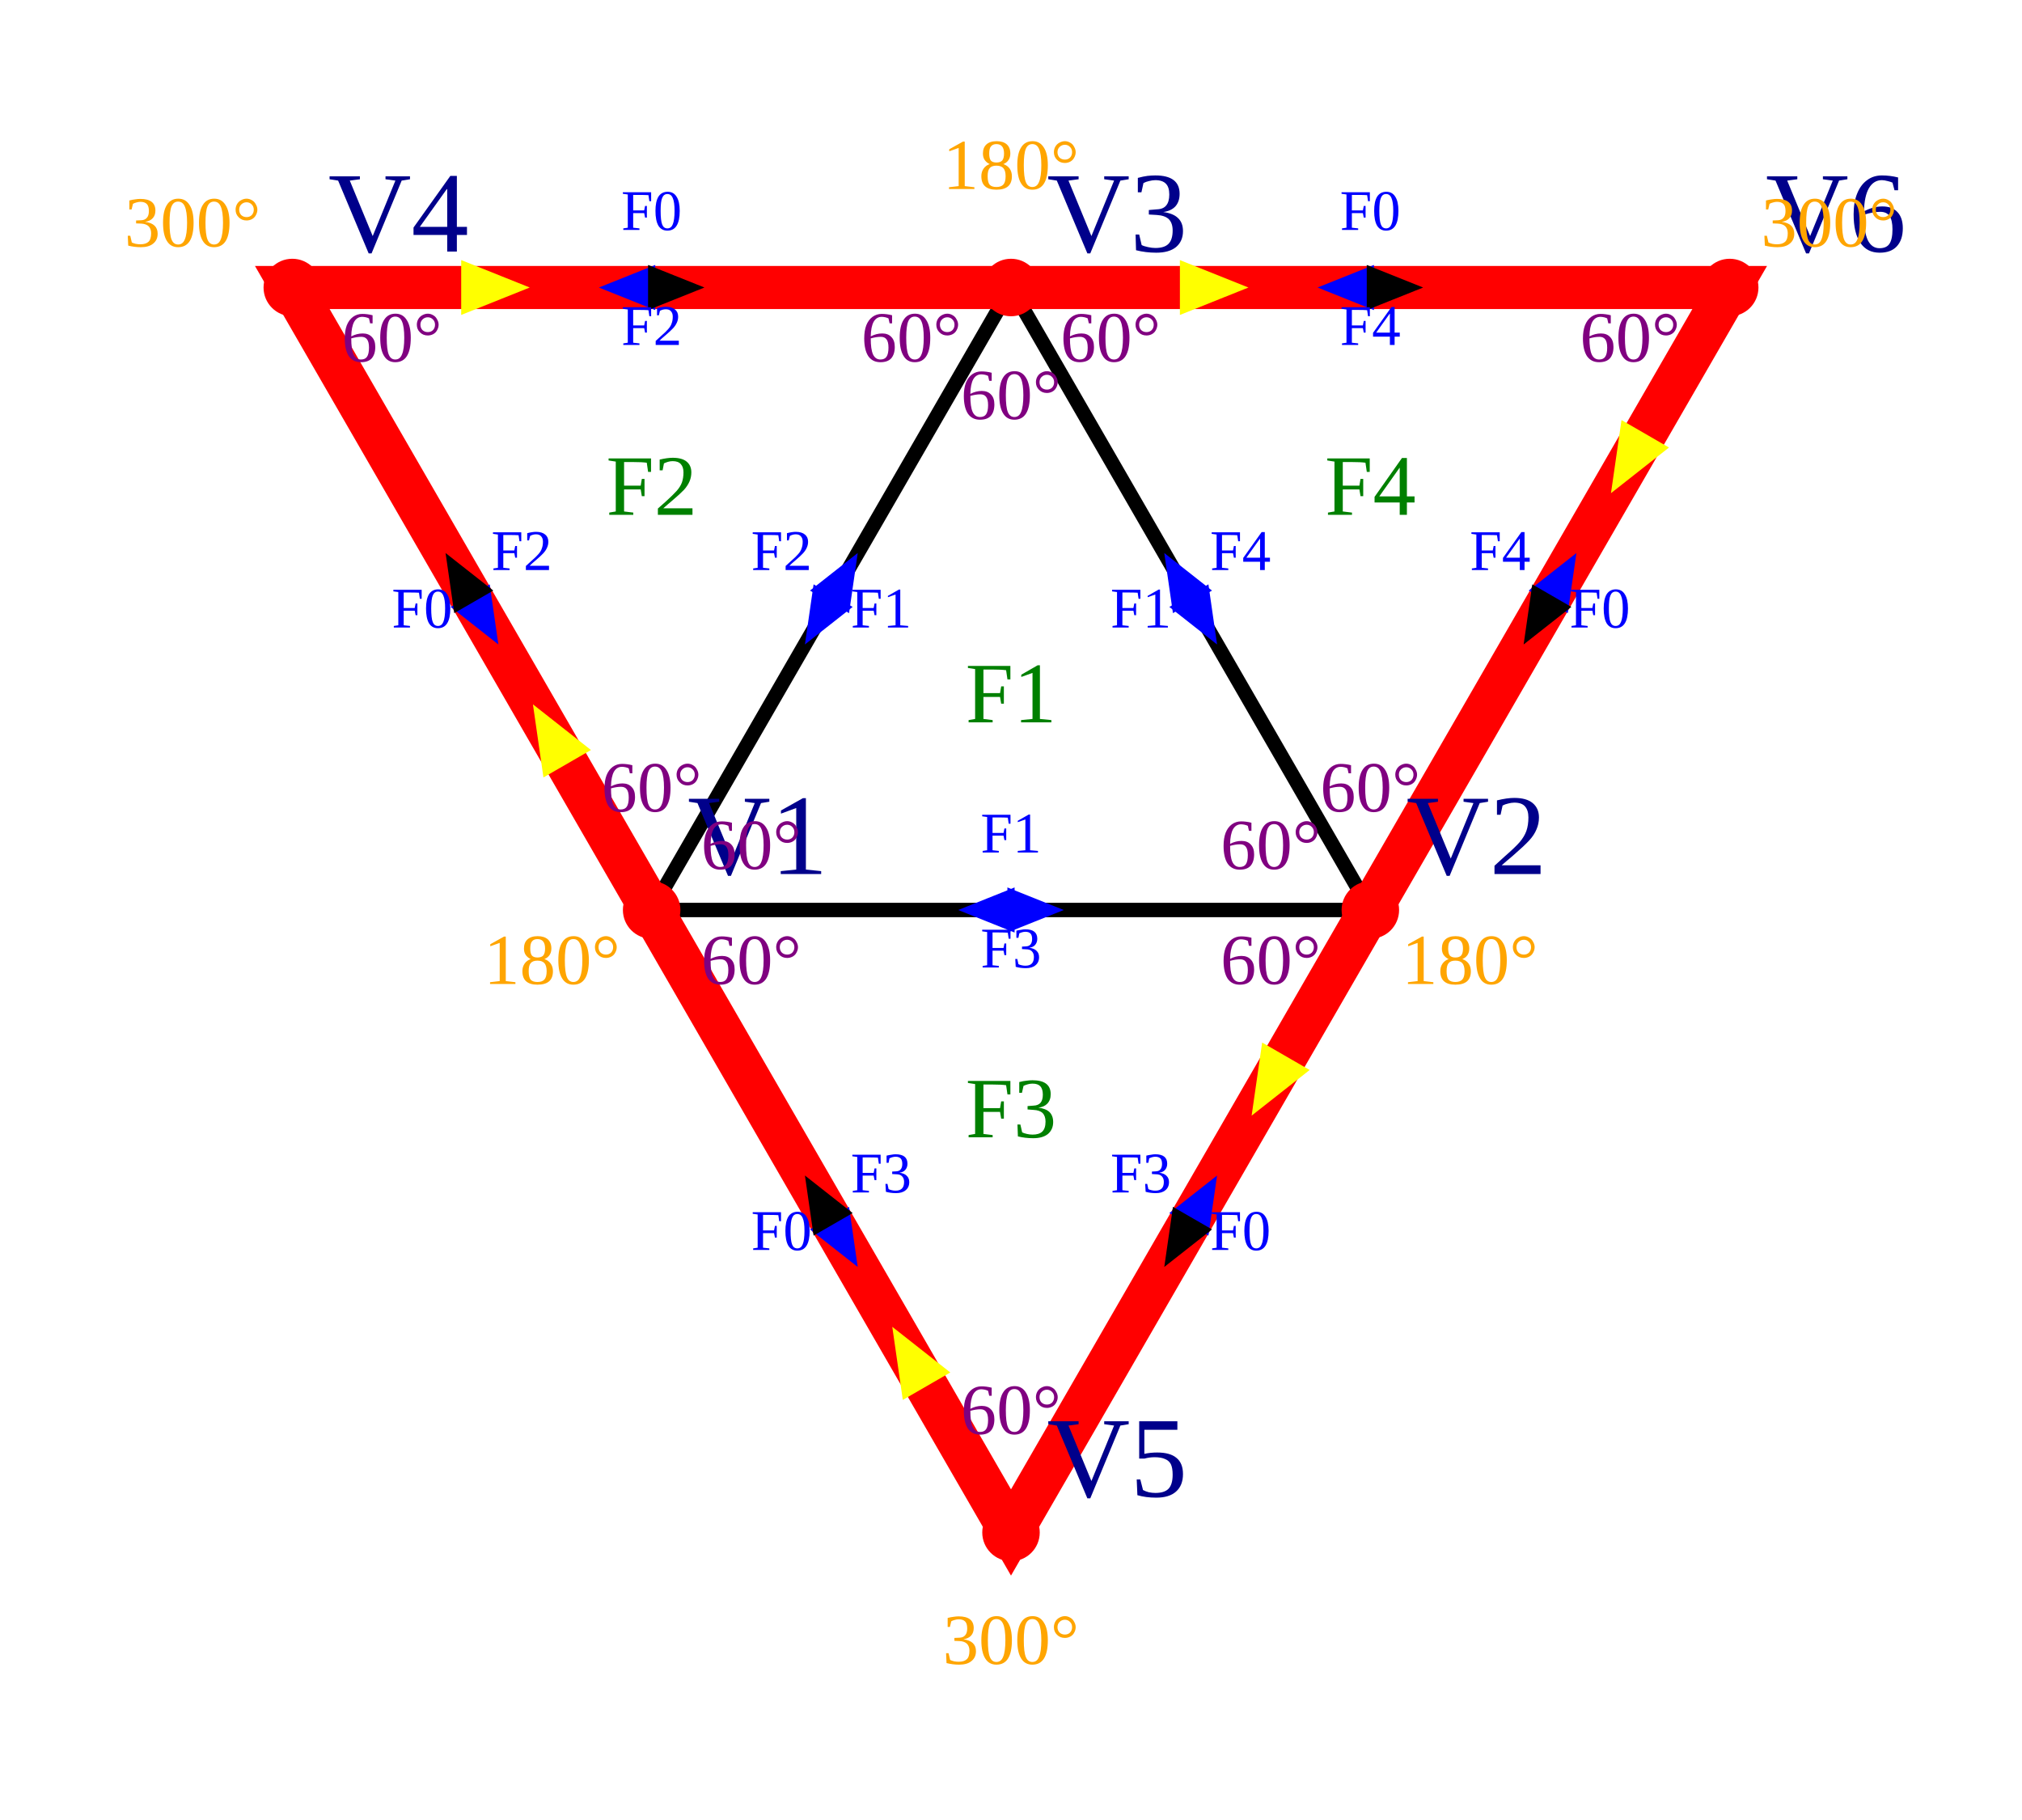
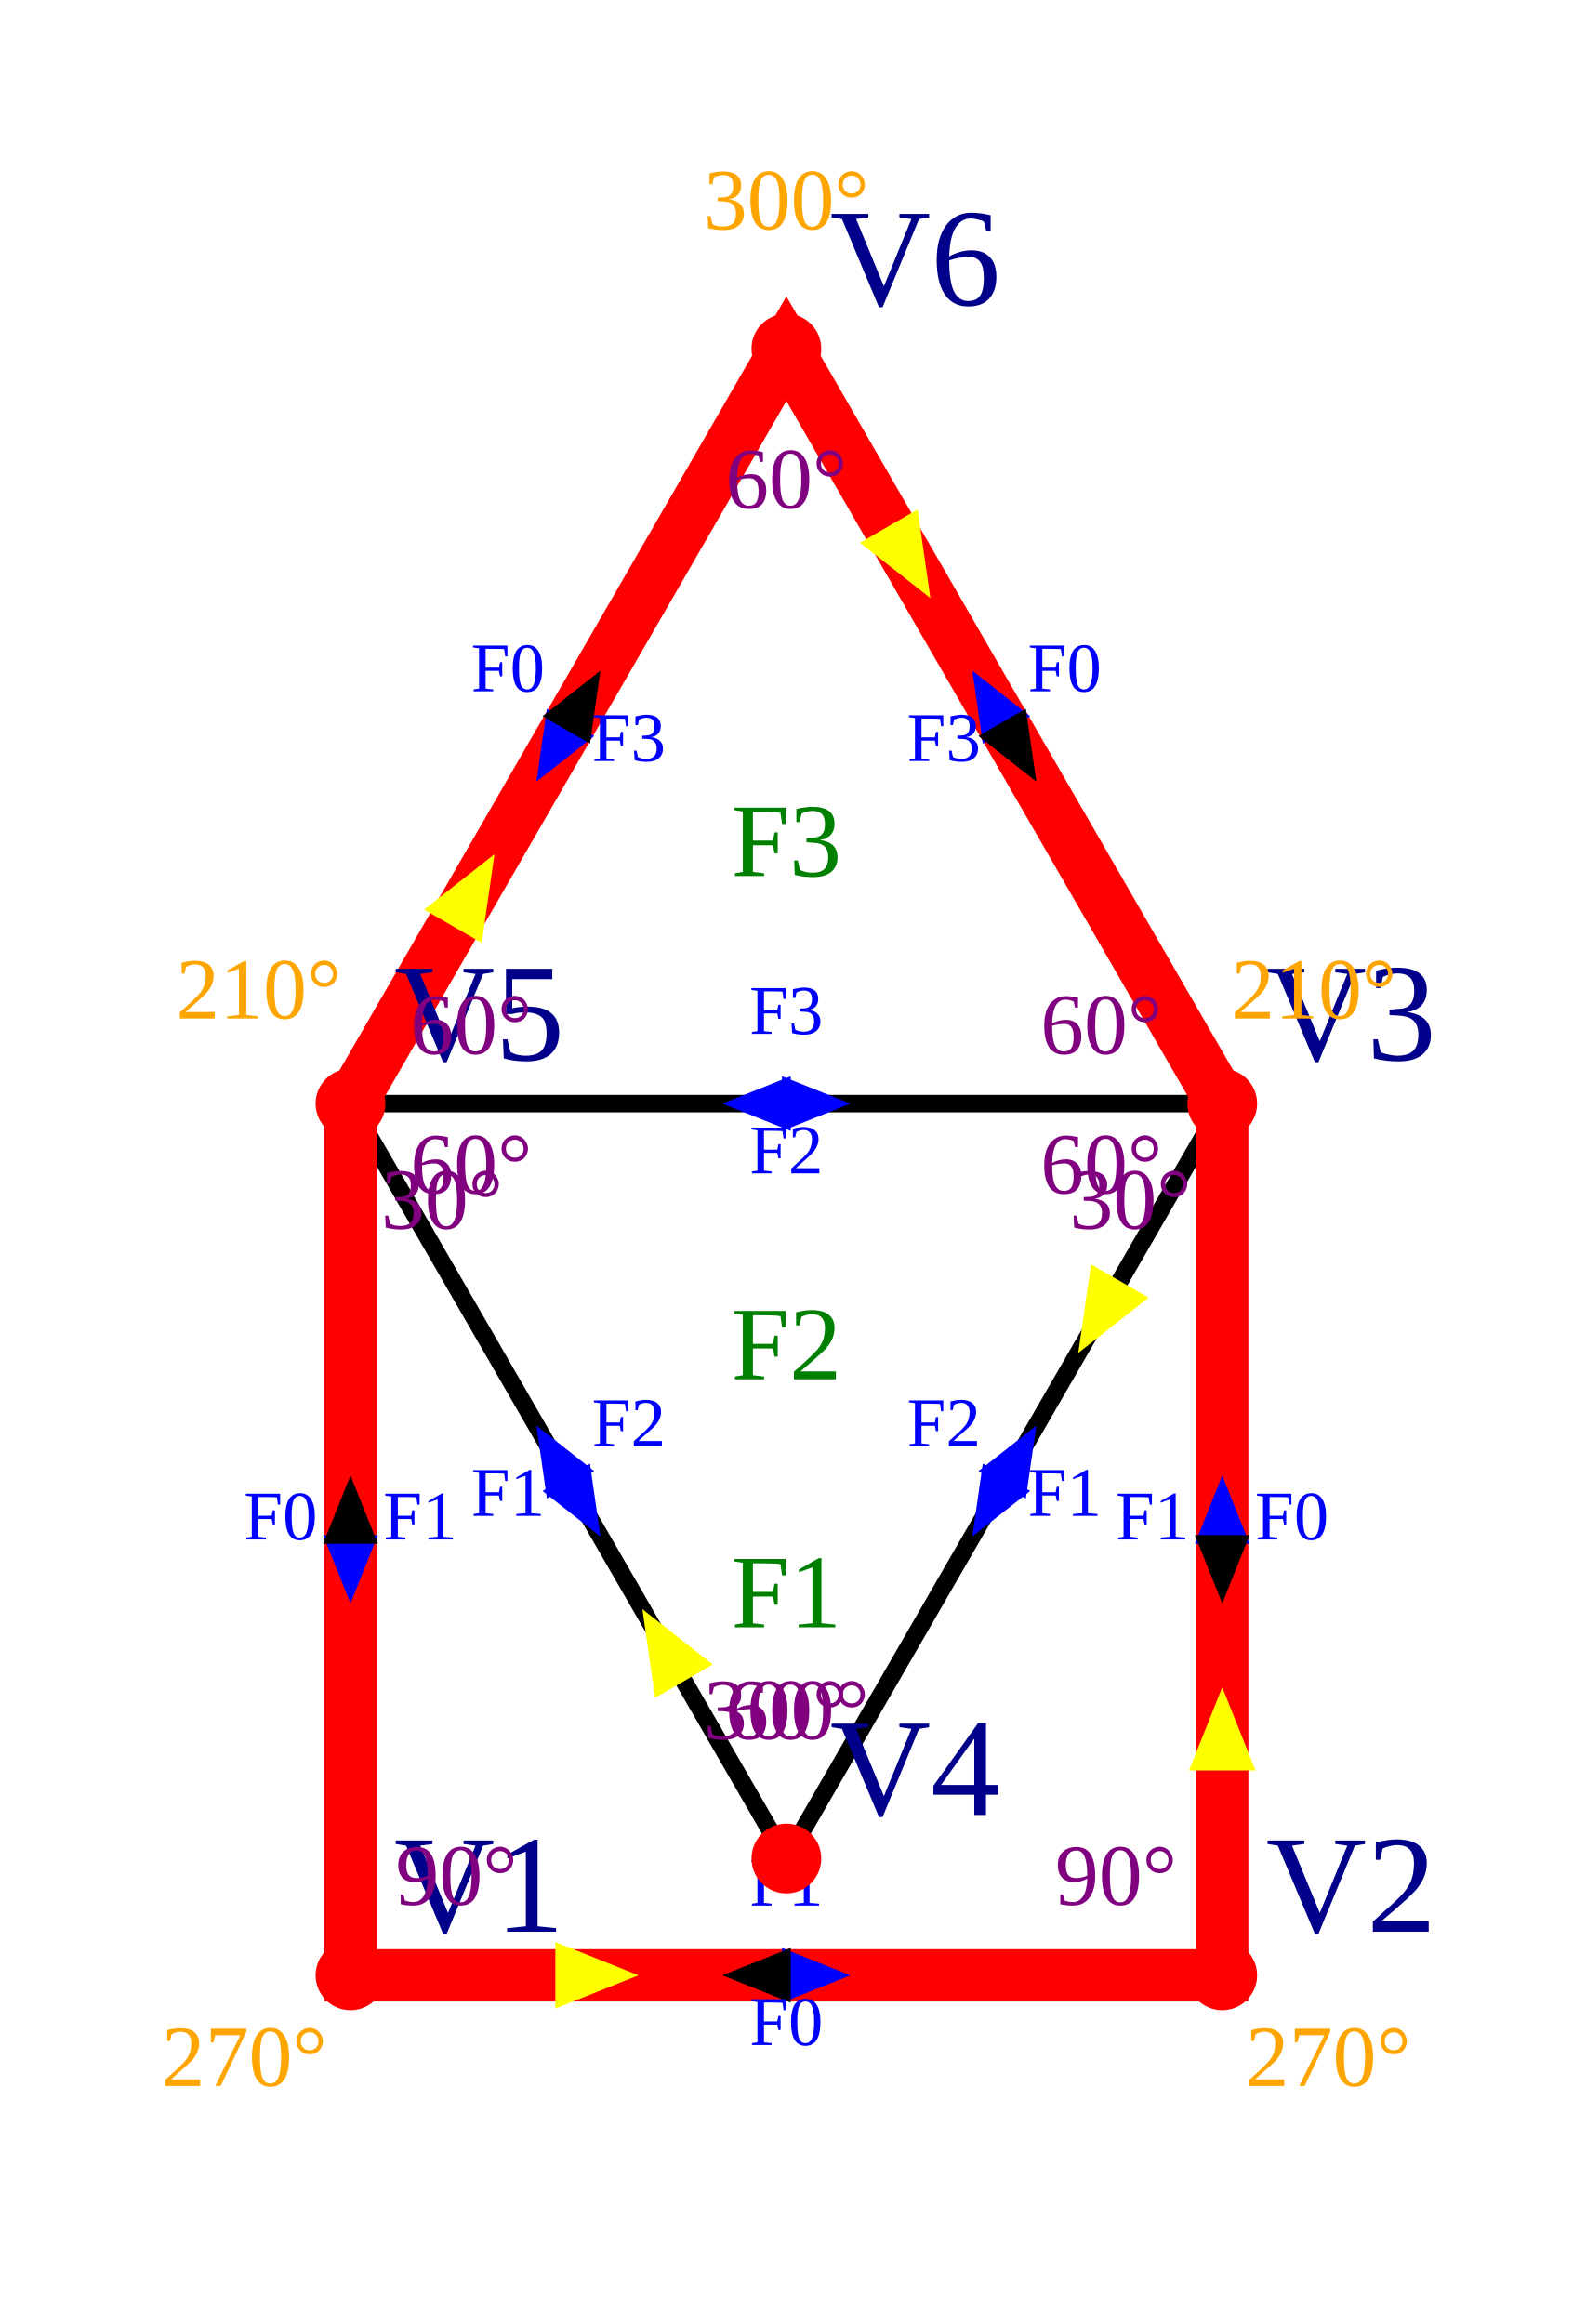
- <svg xmlns="http://www.w3.org/2000/svg" width="140" height="126" viewBox="-45 -63.301 140 126.603">
+ <svg xmlns="http://www.w3.org/2000/svg" width="90" height="133" viewBox="-20 -113.301 90 133.301">
  <g>
    <g stroke-width="1.0" stroke="black">
      <line x1="0" y1="0" x2="50" y2="0" />
-       <line x1="50" y1="0" x2="25" y2="-43.301" />
-       <line x1="25" y1="-43.301" x2="0" y2="0" />
-       <line x1="0" y1="0" x2="-25" y2="-43.301" />
-       <line x1="-25" y1="-43.301" x2="25" y2="-43.301" />
-       <line x1="50" y1="0" x2="25" y2="43.301" />
-       <line x1="25" y1="43.301" x2="0" y2="0" />
-       <line x1="25" y1="-43.301" x2="75" y2="-43.301" />
-       <line x1="75" y1="-43.301" x2="50" y2="0" />
+       <line x1="50" y1="0" x2="50" y2="-50" />
+       <line x1="50" y1="-50" x2="25" y2="-6.699" />
+       <line x1="25" y1="-6.699" x2="-0" y2="-50" />
+       <line x1="-0" y1="-50" x2="0" y2="0" />
+       <line x1="-0" y1="-50" x2="50" y2="-50" />
+       <line x1="-0" y1="-50" x2="25" y2="-93.301" />
+       <line x1="25" y1="-93.301" x2="50" y2="-50" />
    </g>
    <g fill="none" stroke-width="3.0" stroke="red">
-       <polygon points="0,0 -25,-43.301 25,-43.301 75,-43.301 50,0 25,43.301" />
+       <polygon points="0,0 -0,-50 25,-93.301 50,-50 50,0" />
    </g>
    <g stroke-width="0.5" stroke="blue" fill="blue">
      <polygon points="28,0 25,-1.2 25,1.2" />
-       <polygon points="36,-24.249 36.461,-21.051 38.539,-22.251" />
-       <polygon points="11,-19.053 13.539,-21.051 11.461,-22.251" />
-       <polygon points="14,-24.249 11.461,-22.251 13.539,-21.051" />
-       <polygon points="-3,-43.301 0,-42.101 0,-44.501" />
-       <polygon points="-11,-19.053 -11.461,-22.251 -13.539,-21.051" />
-       <polygon points="22,-0 25,1.2 25,-1.2" />
-       <polygon points="14,24.249 13.539,21.051 11.461,22.251" />
-       <polygon points="39,19.053 36.461,21.051 38.539,22.251" />
-       <polygon points="39,-19.053 38.539,-22.251 36.461,-21.051" />
-       <polygon points="64,-24.249 61.461,-22.251 63.539,-21.051" />
-       <polygon points="47,-43.301 50,-42.101 50,-44.501" />
+       <polygon points="50,-28 48.8,-25 51.2,-25" />
+       <polygon points="36,-25.751 38.539,-27.749 36.461,-28.949" />
+       <polygon points="11,-30.947 11.461,-27.749 13.539,-28.949" />
+       <polygon points="-0,-22 1.2,-25 -1.2,-25" />
+       <polygon points="39,-30.947 36.461,-28.949 38.539,-27.749" />
+       <polygon points="22,-50 25,-48.8 25,-51.2" />
+       <polygon points="14,-25.751 13.539,-28.949 11.461,-27.749" />
+       <polygon points="28,-50 25,-51.2 25,-48.8" />
+       <polygon points="36,-74.249 36.461,-71.051 38.539,-72.251" />
+       <polygon points="11,-69.053 13.539,-71.051 11.461,-72.251" />
    </g>
    <g stroke-width="0.5" stroke="black" fill="black">
-       <polygon points="-14,-24.249 -13.539,-21.051 -11.461,-22.251" />
-       <polygon points="3,-43.301 0,-44.501 0,-42.101" />
-       <polygon points="53,-43.301 50,-44.501 50,-42.101" />
-       <polygon points="61,-19.053 63.539,-21.051 61.461,-22.251" />
-       <polygon points="36,24.249 38.539,22.251 36.461,21.051" />
-       <polygon points="11,19.053 11.461,22.251 13.539,21.051" />
+       <polygon points="-0,-28 -1.2,-25 1.2,-25" />
+       <polygon points="14,-74.249 11.461,-72.251 13.539,-71.051" />
+       <polygon points="39,-69.053 38.539,-72.251 36.461,-71.051" />
+       <polygon points="50,-22 51.2,-25 48.8,-25" />
+       <polygon points="22,-0 25,1.2 25,-1.2" />
    </g>
    <g stroke-width="1.5" stroke="yellow" fill="yellow">
-       <polygon points="-7.25,-12.557 -6.943,-10.425 -5.557,-11.225" />
-       <polygon points="42.75,12.557 44.443,11.225 43.057,10.425" />
-       <polygon points="39.5,-43.301 37.5,-44.101 37.5,-42.501" />
-       <polygon points="-10.5,-43.301 -12.5,-44.101 -12.5,-42.501" />
-       <polygon points="17.75,30.744 18.057,32.876 19.443,32.076" />
-       <polygon points="67.75,-30.744 69.443,-32.076 68.057,-32.876" />
+       <polygon points="14.5,0 12.5,-0.8 12.5,0.8" />
+       <polygon points="50,-14.5 49.2,-12.5 50.8,-12.5" />
+       <polygon points="42.75,-37.443 44.443,-38.775 43.057,-39.575" />
+       <polygon points="17.75,-19.256 18.057,-17.124 19.443,-17.924" />
+       <polygon points="7.25,-62.557 5.557,-61.225 6.943,-60.425" />
+       <polygon points="32.25,-80.744 31.943,-82.876 30.557,-82.076" />
    </g>
    <g fill="blue" alignment-baseline="middle" text-anchor="middle" font-size="4">
      <text x="25" y="-4">F1</text>
-       <text x="34.036" y="-19.651">F1</text>
-       <text x="15.964" y="-19.651">F1</text>
-       <text x="9.036" y="-23.651">F2</text>
-       <text x="25" y="4">F3</text>
-       <text x="40.964" y="-23.651">F4</text>
-       <text x="-15.964" y="-19.651">F0</text>
-       <text x="0" y="-47.301">F0</text>
-       <text x="-9.036" y="-23.651">F2</text>
-       <text x="0" y="-39.301">F2</text>
-       <text x="40.964" y="23.651">F0</text>
-       <text x="9.036" y="23.651">F0</text>
-       <text x="34.036" y="19.651">F3</text>
-       <text x="15.964" y="19.651">F3</text>
-       <text x="50" y="-47.301">F0</text>
-       <text x="65.964" y="-19.651">F0</text>
-       <text x="50" y="-39.301">F4</text>
-       <text x="59.036" y="-23.651">F4</text>
+       <text x="46" y="-25">F1</text>
+       <text x="40.964" y="-26.349">F1</text>
+       <text x="9.036" y="-26.349">F1</text>
+       <text x="4" y="-25">F1</text>
+       <text x="-4" y="-25">F0</text>
+       <text x="25" y="4">F0</text>
+       <text x="54" y="-25">F0</text>
+       <text x="34.036" y="-30.349">F2</text>
+       <text x="15.964" y="-30.349">F2</text>
+       <text x="25" y="-54">F3</text>
+       <text x="25" y="-46">F2</text>
+       <text x="9.036" y="-73.651">F0</text>
+       <text x="40.964" y="-73.651">F0</text>
+       <text x="15.964" y="-69.651">F3</text>
+       <text x="34.036" y="-69.651">F3</text>
    </g>
    <g fill="red">
      <circle cx="0" cy="0" r="2.0" />
      <circle cx="50" cy="0" r="2.0" />
-       <circle cx="25" cy="-43.301" r="2.0" />
-       <circle cx="-25" cy="-43.301" r="2.0" />
-       <circle cx="25" cy="43.301" r="2.0" />
-       <circle cx="75" cy="-43.301" r="2.0" />
+       <circle cx="50" cy="-50" r="2.0" />
+       <circle cx="25" cy="-6.699" r="2.0" />
+       <circle cx="-0" cy="-50" r="2.0" />
+       <circle cx="25" cy="-93.301" r="2.0" />
    </g>
    <g fill="darkblue" font-size="8">
      <text x="2.5" y="-2.5">V1</text>
      <text x="52.5" y="-2.5">V2</text>
-       <text x="27.5" y="-45.801">V3</text>
-       <text x="-22.5" y="-45.801">V4</text>
-       <text x="27.5" y="40.801">V5</text>
-       <text x="77.5" y="-45.801">V6</text>
+       <text x="52.5" y="-52.5">V3</text>
+       <text x="27.5" y="-9.199">V4</text>
+       <text x="2.5" y="-52.5">V5</text>
+       <text x="27.5" y="-95.801">V6</text>
    </g>
    <g dominant-baseline="middle" text-anchor="middle" fill="green" font-size="6">
-       <text x="25" y="-14.434">F1</text>
-       <text x="0" y="-28.868">F2</text>
-       <text x="25" y="14.434">F3</text>
-       <text x="50" y="-28.868">F4</text>
+       <text x="25" y="-21.34">F1</text>
+       <text x="25" y="-35.566">F2</text>
+       <text x="25" y="-64.434">F3</text>
    </g>
    <g dominant-baseline="middle" text-anchor="middle" fill="purple" font-size="5">
-       <text x="6.928" y="-4">60°</text>
-       <text x="43.072" y="-4">60°</text>
-       <text x="25" y="-35.301">60°</text>
-       <text x="0" y="-8">60°</text>
-       <text x="18.072" y="-39.301">60°</text>
-       <text x="-18.072" y="-39.301">60°</text>
-       <text x="43.072" y="4">60°</text>
-       <text x="6.928" y="4">60°</text>
-       <text x="25" y="35.301">60°</text>
-       <text x="31.928" y="-39.301">60°</text>
-       <text x="50" y="-8">60°</text>
-       <text x="68.072" y="-39.301">60°</text>
+       <text x="6.085" y="-5.194">90°</text>
+       <text x="43.915" y="-5.194">90°</text>
+       <text x="44.741" y="-43.971">30°</text>
+       <text x="25" y="-14.699">300°</text>
+       <text x="5.259" y="-43.971">30°</text>
+       <text x="25" y="-14.699">60°</text>
+       <text x="43.072" y="-46">60°</text>
+       <text x="6.928" y="-46">60°</text>
+       <text x="6.928" y="-54">60°</text>
+       <text x="43.072" y="-54">60°</text>
+       <text x="25" y="-85.301">60°</text>
    </g>
    <g dominant-baseline="middle" text-anchor="middle" fill="orange" font-size="5">
-       <text x="-6.928" y="4">180°</text>
-       <text x="-31.928" y="-47.301">300°</text>
-       <text x="25" y="-51.301">180°</text>
-       <text x="81.928" y="-47.301">300°</text>
-       <text x="56.928" y="4">180°</text>
-       <text x="25" y="51.301">300°</text>
+       <text x="-6.085" y="5.194">270°</text>
+       <text x="-5.259" y="-56.029">210°</text>
+       <text x="25" y="-101.301">300°</text>
+       <text x="55.259" y="-56.029">210°</text>
+       <text x="56.085" y="5.194">270°</text>
    </g>
  </g>
</svg>
